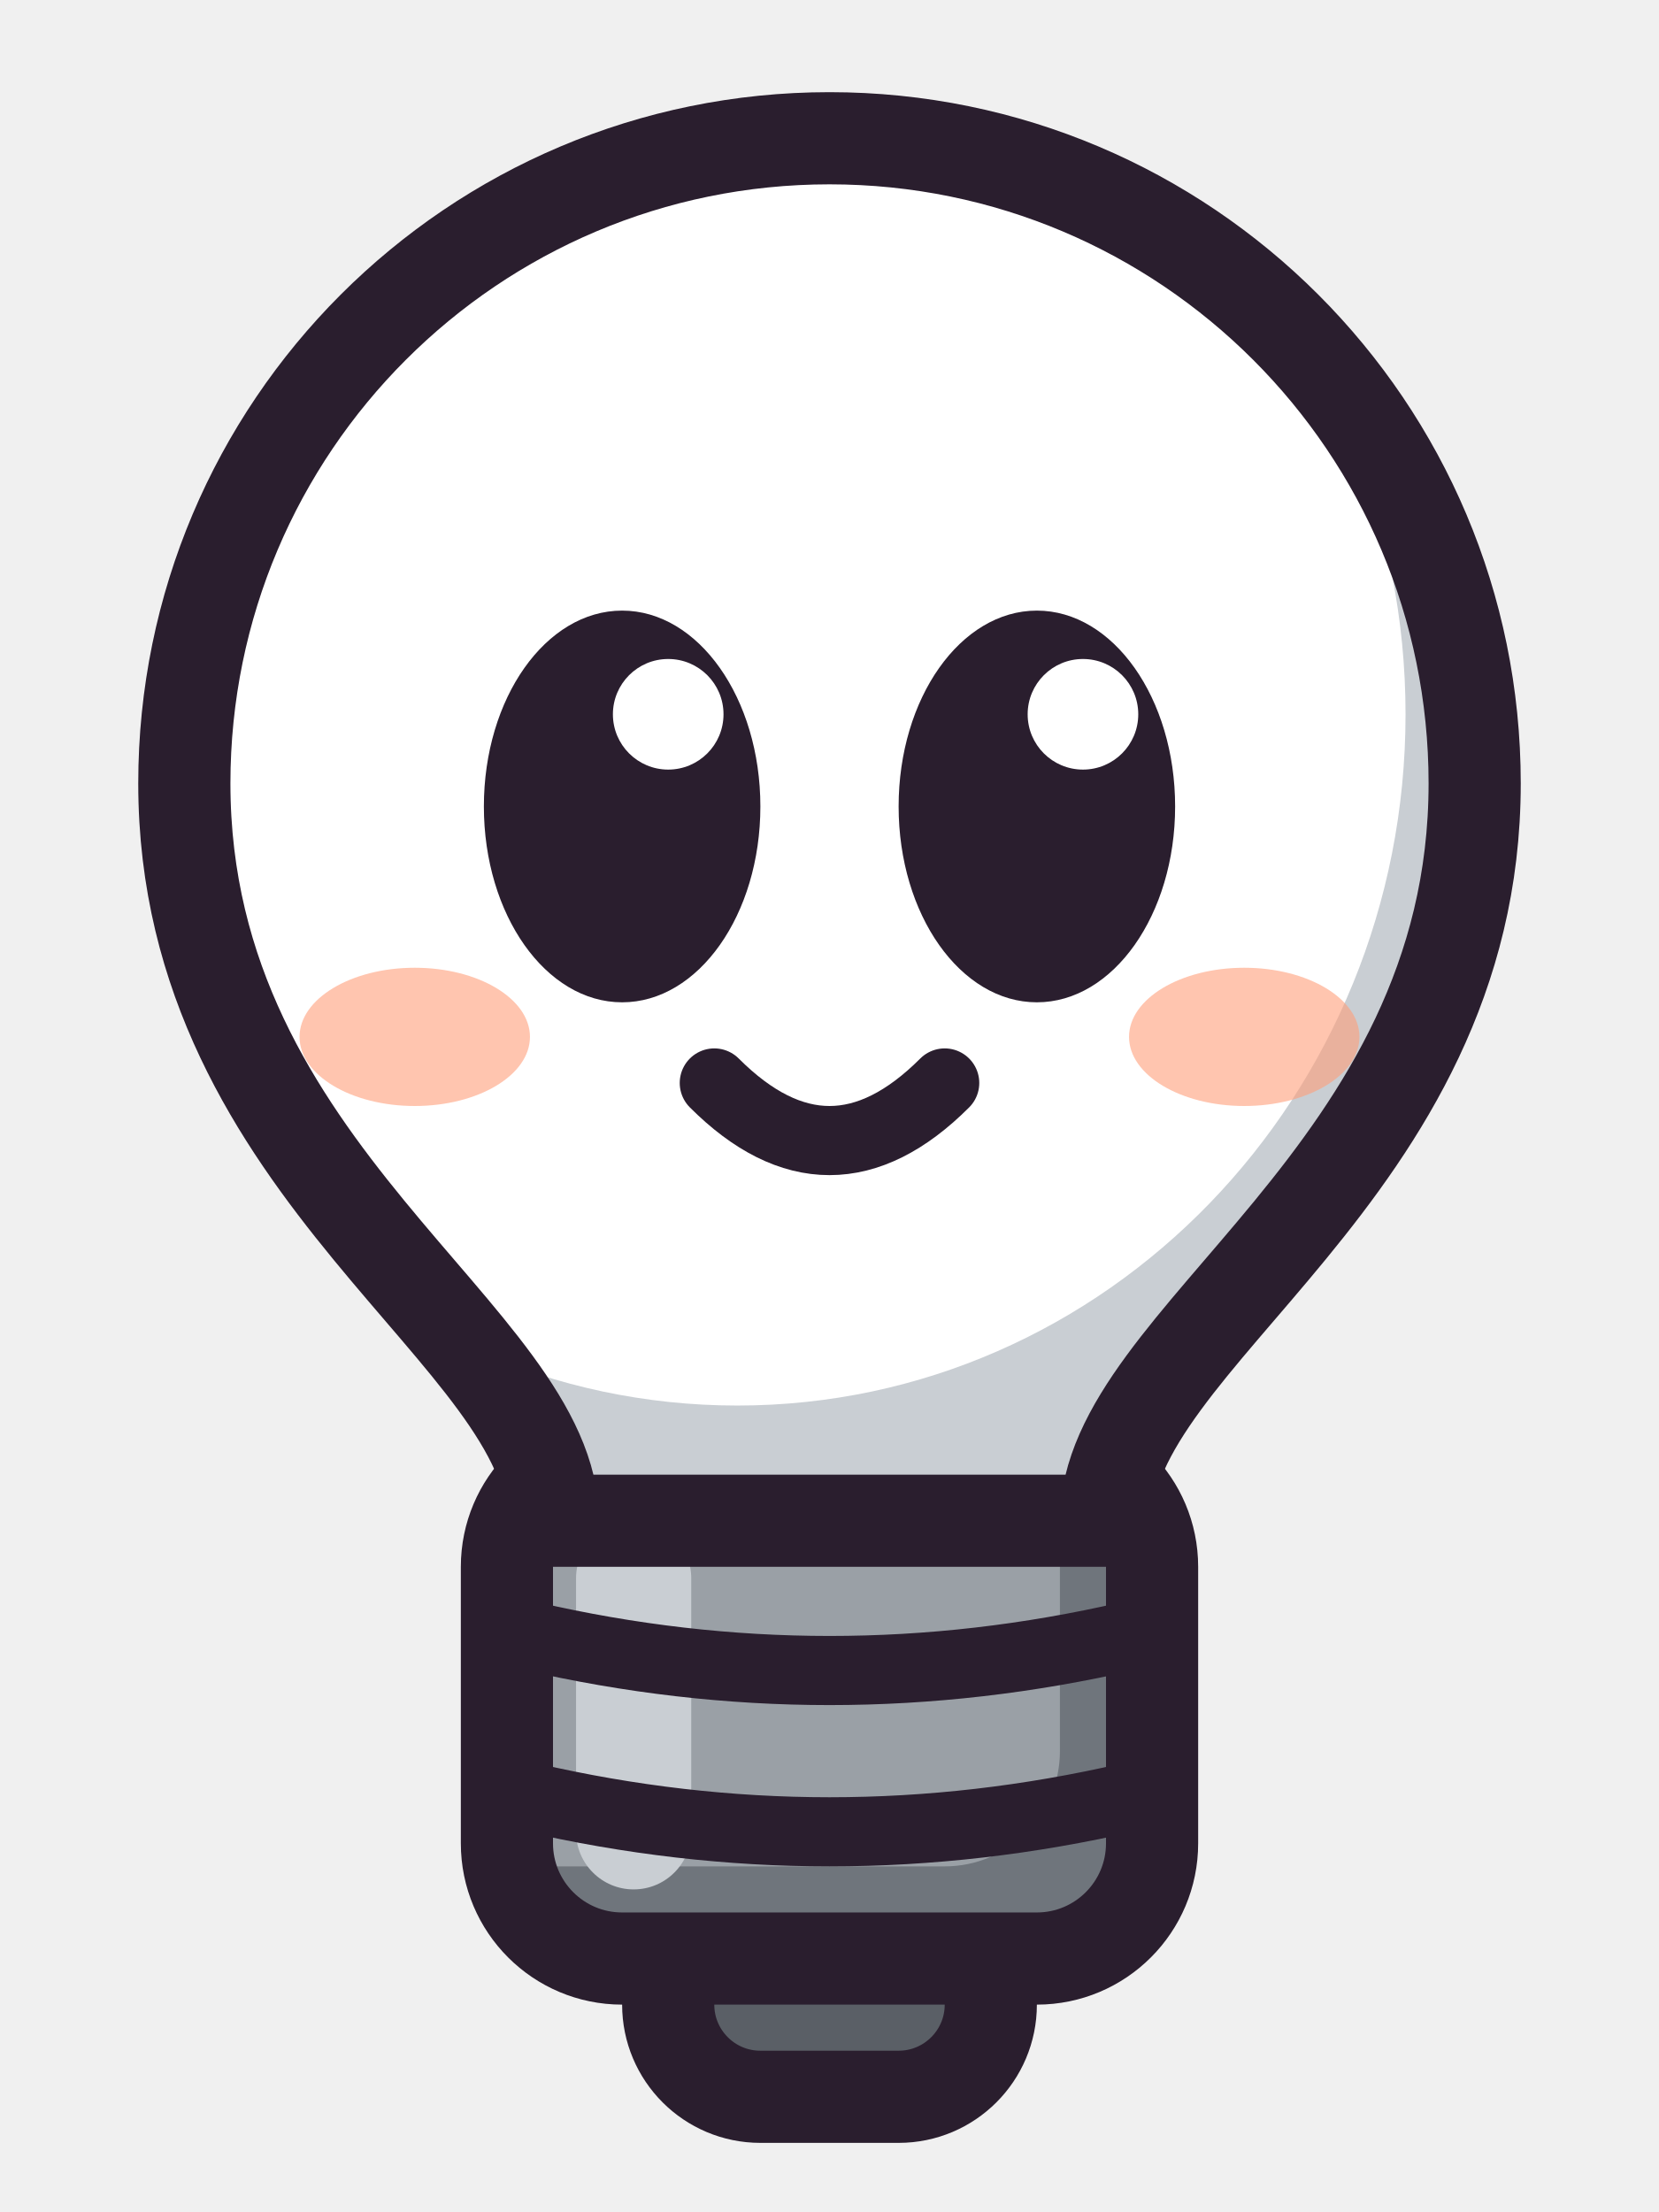
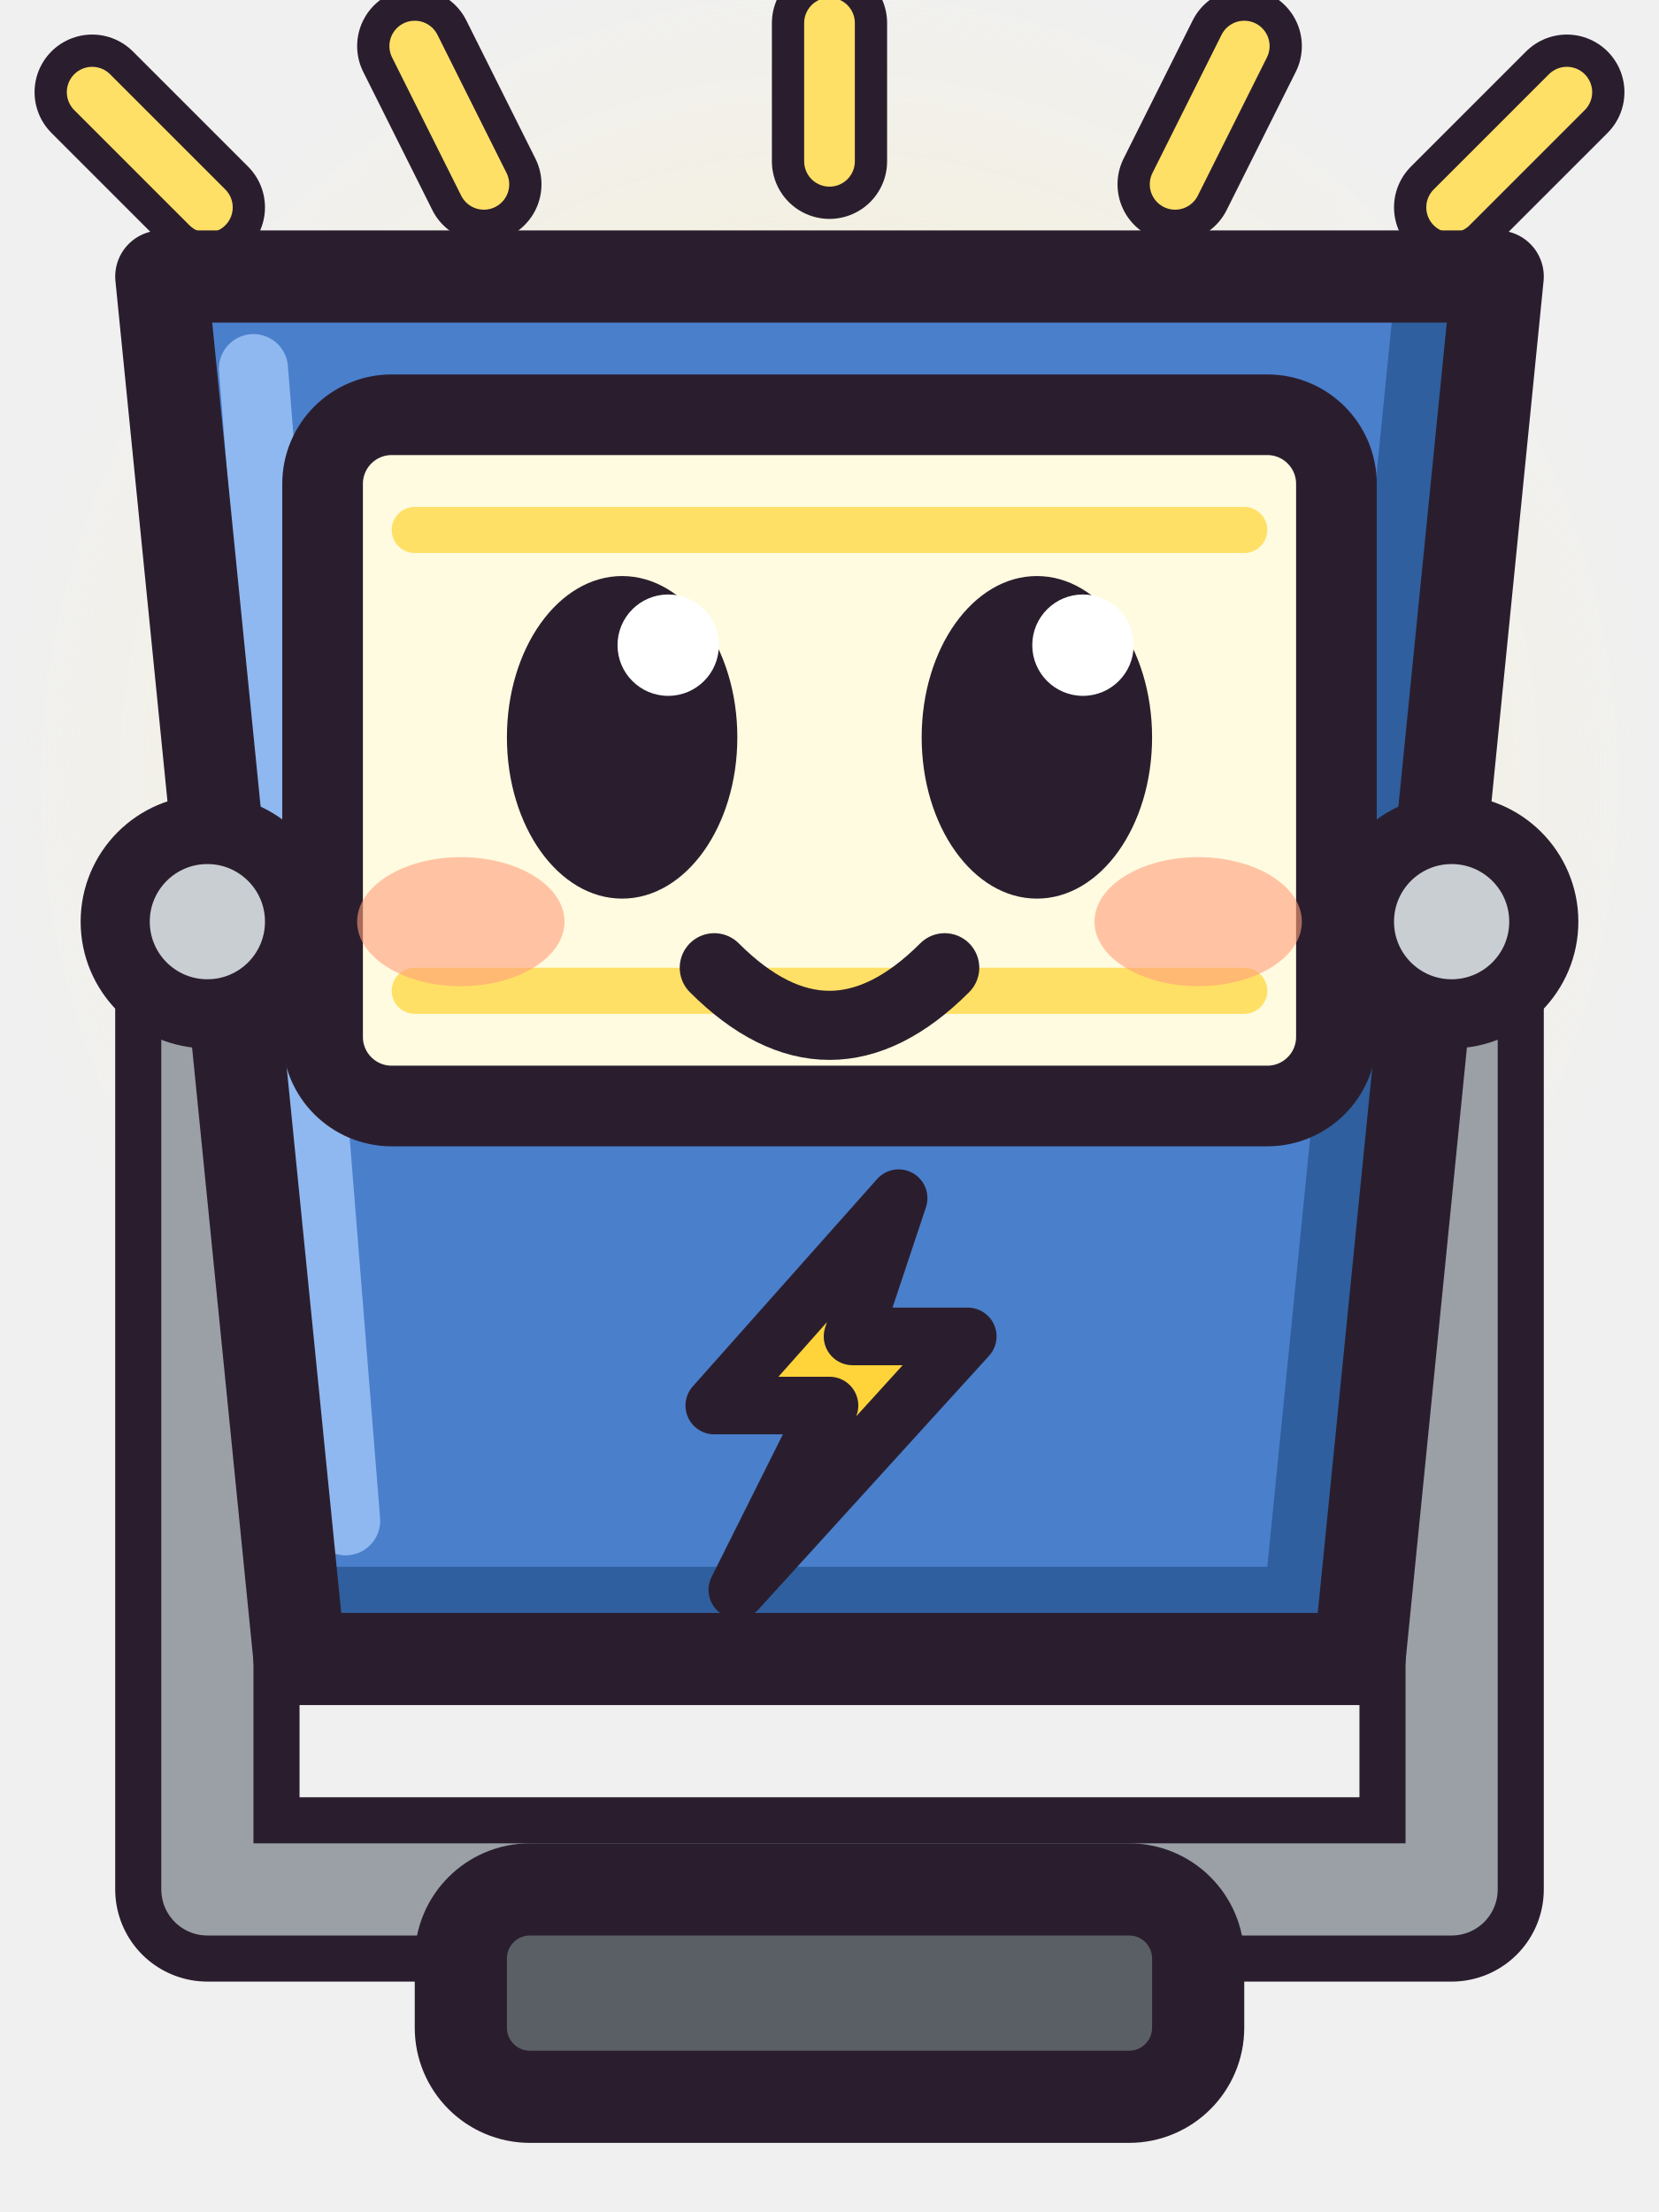
<svg xmlns="http://www.w3.org/2000/svg" width="72" height="96" viewBox="0 0 72 96">
  <defs>
-     <path id="glass" d="M24,66 C24,58 8,51 8,34 A28,28 0 0 1 64,34 C64,51 48,58 48,66 Z" />
-     <clipPath id="glass-clip">
-       <use href="#glass" />
-     </clipPath>
-     <rect id="base" x="22" y="63" width="28" height="22" rx="5" />
-     <clipPath id="base-clip">
-       <use href="#base" />
+     <radialGradient id="glow">
+       <stop offset="0" stop-color="#FFF4B8" stop-opacity="0.7" />
+       <stop offset="1" stop-color="#FFF4B8" stop-opacity="0" />
+     </radialGradient>
+   </defs>
+   <circle cx="36" cy="34" r="36" fill="url(#glow)" />
+   <path d="M9,40 L9,82 L63,82 L63,40" fill="none" stroke="#2A1E2E" stroke-width="8" stroke-linejoin="round" />
+   <path d="M9,40 L9,82 L63,82 L63,40" fill="none" stroke="#9AA0A6" stroke-width="4" stroke-linejoin="round" />
+   <rect x="20" y="82" width="32" height="9" rx="3" fill="#5A5F66" stroke="#2A1E2E" stroke-width="4" stroke-linejoin="round" />
+   <path d="M4,4 L9,9 M68,4 L63,9 M36,1 L36,7 M18,2 L21,8 M54,2 L51,8" stroke="#2A1E2E" stroke-width="5" stroke-linecap="round" />
+   <path d="M4,4 L9,9 M68,4 L63,9 M36,1 L36,7 M18,2 L21,8 M54,2 L51,8" stroke="#FFE066" stroke-width="2.2" stroke-linecap="round" />
+   <defs>
+     <path id="box" d="M7,12 L65,12 L59,72 L13,72 Z" />
+     <clipPath id="box-clip">
+       <use href="#box" />
    </clipPath>
  </defs>
-   <rect x="29" y="82" width="14" height="9" rx="4" fill="#5A5F66" stroke="#2A1E2E" stroke-width="4" stroke-linejoin="round" />
-   <use href="#base" fill="#6F757C" />
-   <rect x="18" y="59" width="28" height="22" rx="5" fill="#9AA0A6" clip-path="url(#base-clip)" />
-   <rect x="25" y="66" width="5" height="16" rx="2.5" fill="#C9CED3" />
-   <g stroke="#2A1E2E" stroke-width="3" stroke-linecap="round" fill="none">
-     <path d="M23,71 Q36,74 49,71" />
-     <path d="M23,78 Q36,81 49,78" />
-   </g>
-   <use href="#base" fill="none" stroke="#2A1E2E" stroke-width="4" stroke-linejoin="round" />
-   <use href="#glass" fill="#C9CED3" />
-   <ellipse cx="32" cy="31" rx="29" ry="30" fill="#FFFFFF" clip-path="url(#glass-clip)" />
-   <ellipse cx="20" cy="18" rx="7" ry="4.5" fill="#FFFFFF" transform="rotate(-40 20 18)" />
-   <circle cx="14" cy="29" r="2.5" fill="#FFFFFF" />
-   <use href="#glass" fill="none" stroke="#2A1E2E" stroke-width="4" stroke-linejoin="round" />
-   <ellipse cx="18" cy="45" rx="5" ry="3" fill="#FF9E7A" opacity="0.6" />
-   <ellipse cx="54" cy="45" rx="5" ry="3" fill="#FF9E7A" opacity="0.6" />
-   <ellipse cx="27" cy="35" rx="6" ry="8.5" fill="#2A1E2E" />
-   <ellipse cx="45" cy="35" rx="6" ry="8.5" fill="#2A1E2E" />
-   <circle cx="29" cy="31" r="2.4" fill="#FFFFFF" />
-   <circle cx="47" cy="31" r="2.4" fill="#FFFFFF" />
-   <path d="M31,47 Q36,52 41,47" fill="none" stroke="#2A1E2E" stroke-width="3" stroke-linecap="round" />
+   <use href="#box" fill="#2F5F9E" />
+   <path d="M3,8 L61,8 L55,68 L9,68 Z" fill="#4A7FCC" clip-path="url(#box-clip)" />
+   <path d="M11,16 L15,66" stroke="#8FB8F0" stroke-width="3" stroke-linecap="round" />
+   <use href="#box" fill="none" stroke="#2A1E2E" stroke-width="4" stroke-linejoin="round" />
+   <rect x="14" y="18" width="44" height="30" rx="3" fill="#FFFBE0" stroke="#2A1E2E" stroke-width="3.5" stroke-linejoin="round" />
+   <path d="M18,23 L54,23 M18,43 L54,43" stroke="#FFE066" stroke-width="2" stroke-linecap="round" />
+   <path d="M39,52 L31,61 L36,61 L32,69 L42,58 L37,58 Z" fill="#FFD43B" stroke="#2A1E2E" stroke-width="2.5" stroke-linejoin="round" />
+   <circle cx="9" cy="40" r="4" fill="#C9CED3" stroke="#2A1E2E" stroke-width="3" />
+   <circle cx="63" cy="40" r="4" fill="#C9CED3" stroke="#2A1E2E" stroke-width="3" />
+   <ellipse cx="20" cy="40" rx="4.5" ry="2.8" fill="#FF9E7A" opacity="0.6" />
+   <ellipse cx="52" cy="40" rx="4.5" ry="2.8" fill="#FF9E7A" opacity="0.6" />
+   <ellipse cx="27" cy="32" rx="5" ry="7" fill="#2A1E2E" />
+   <ellipse cx="45" cy="32" rx="5" ry="7" fill="#2A1E2E" />
+   <circle cx="29" cy="28" r="2.2" fill="#FFFFFF" />
+   <circle cx="47" cy="28" r="2.2" fill="#FFFFFF" />
+   <path d="M31,42 Q36,47 41,42" fill="none" stroke="#2A1E2E" stroke-width="3" stroke-linecap="round" />
</svg>
